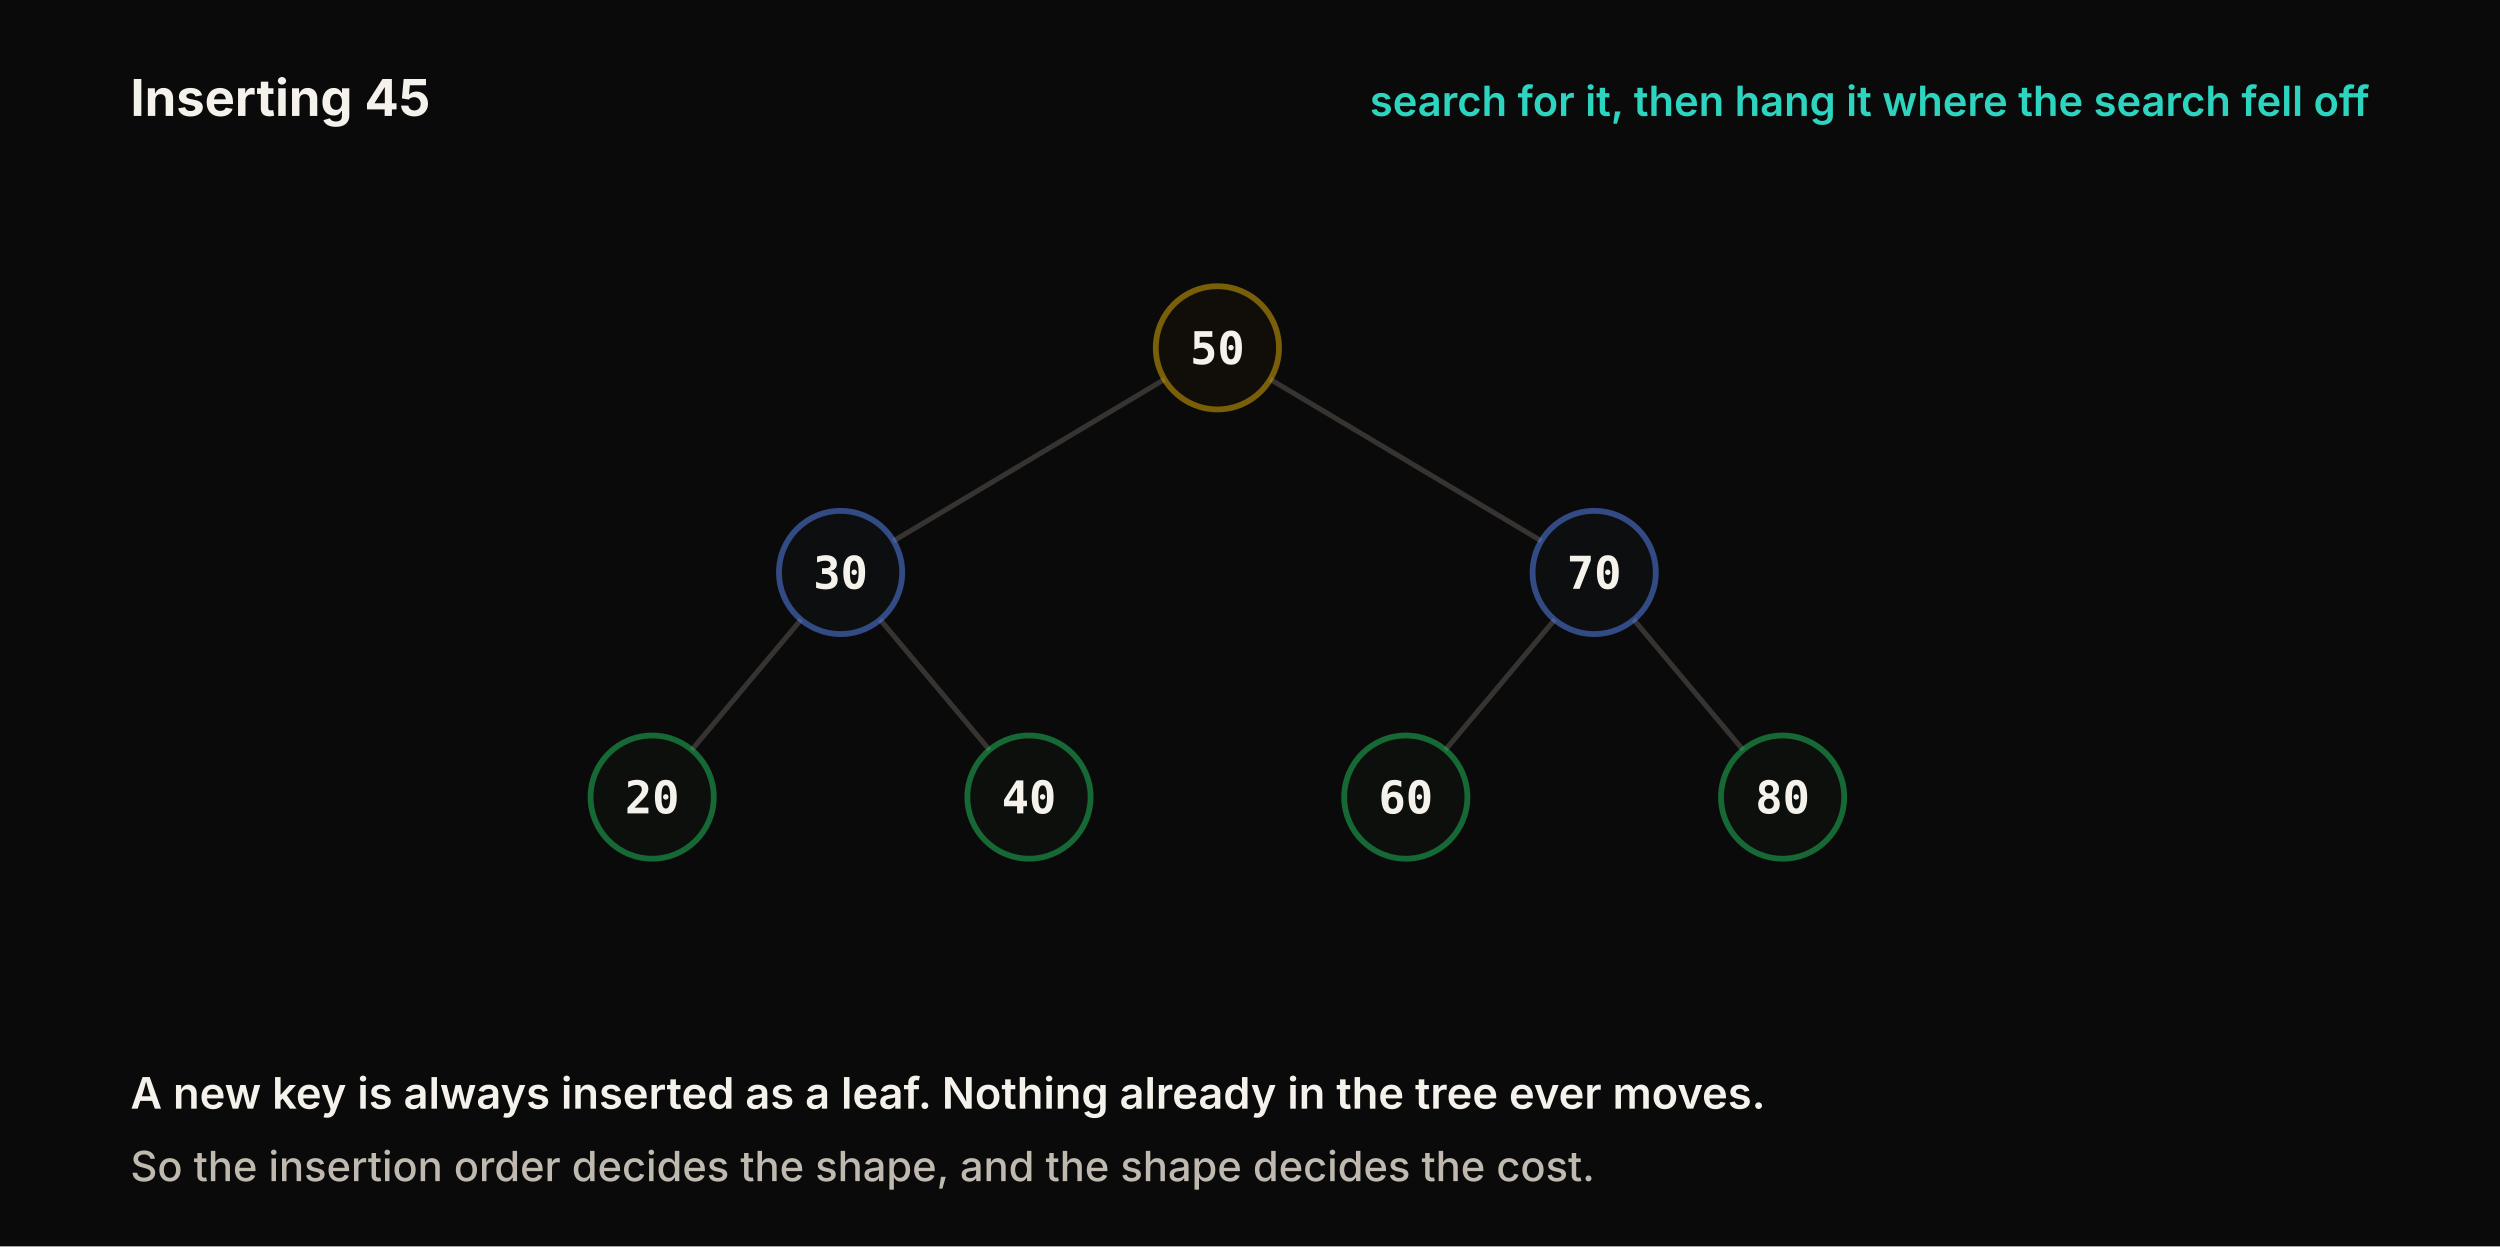
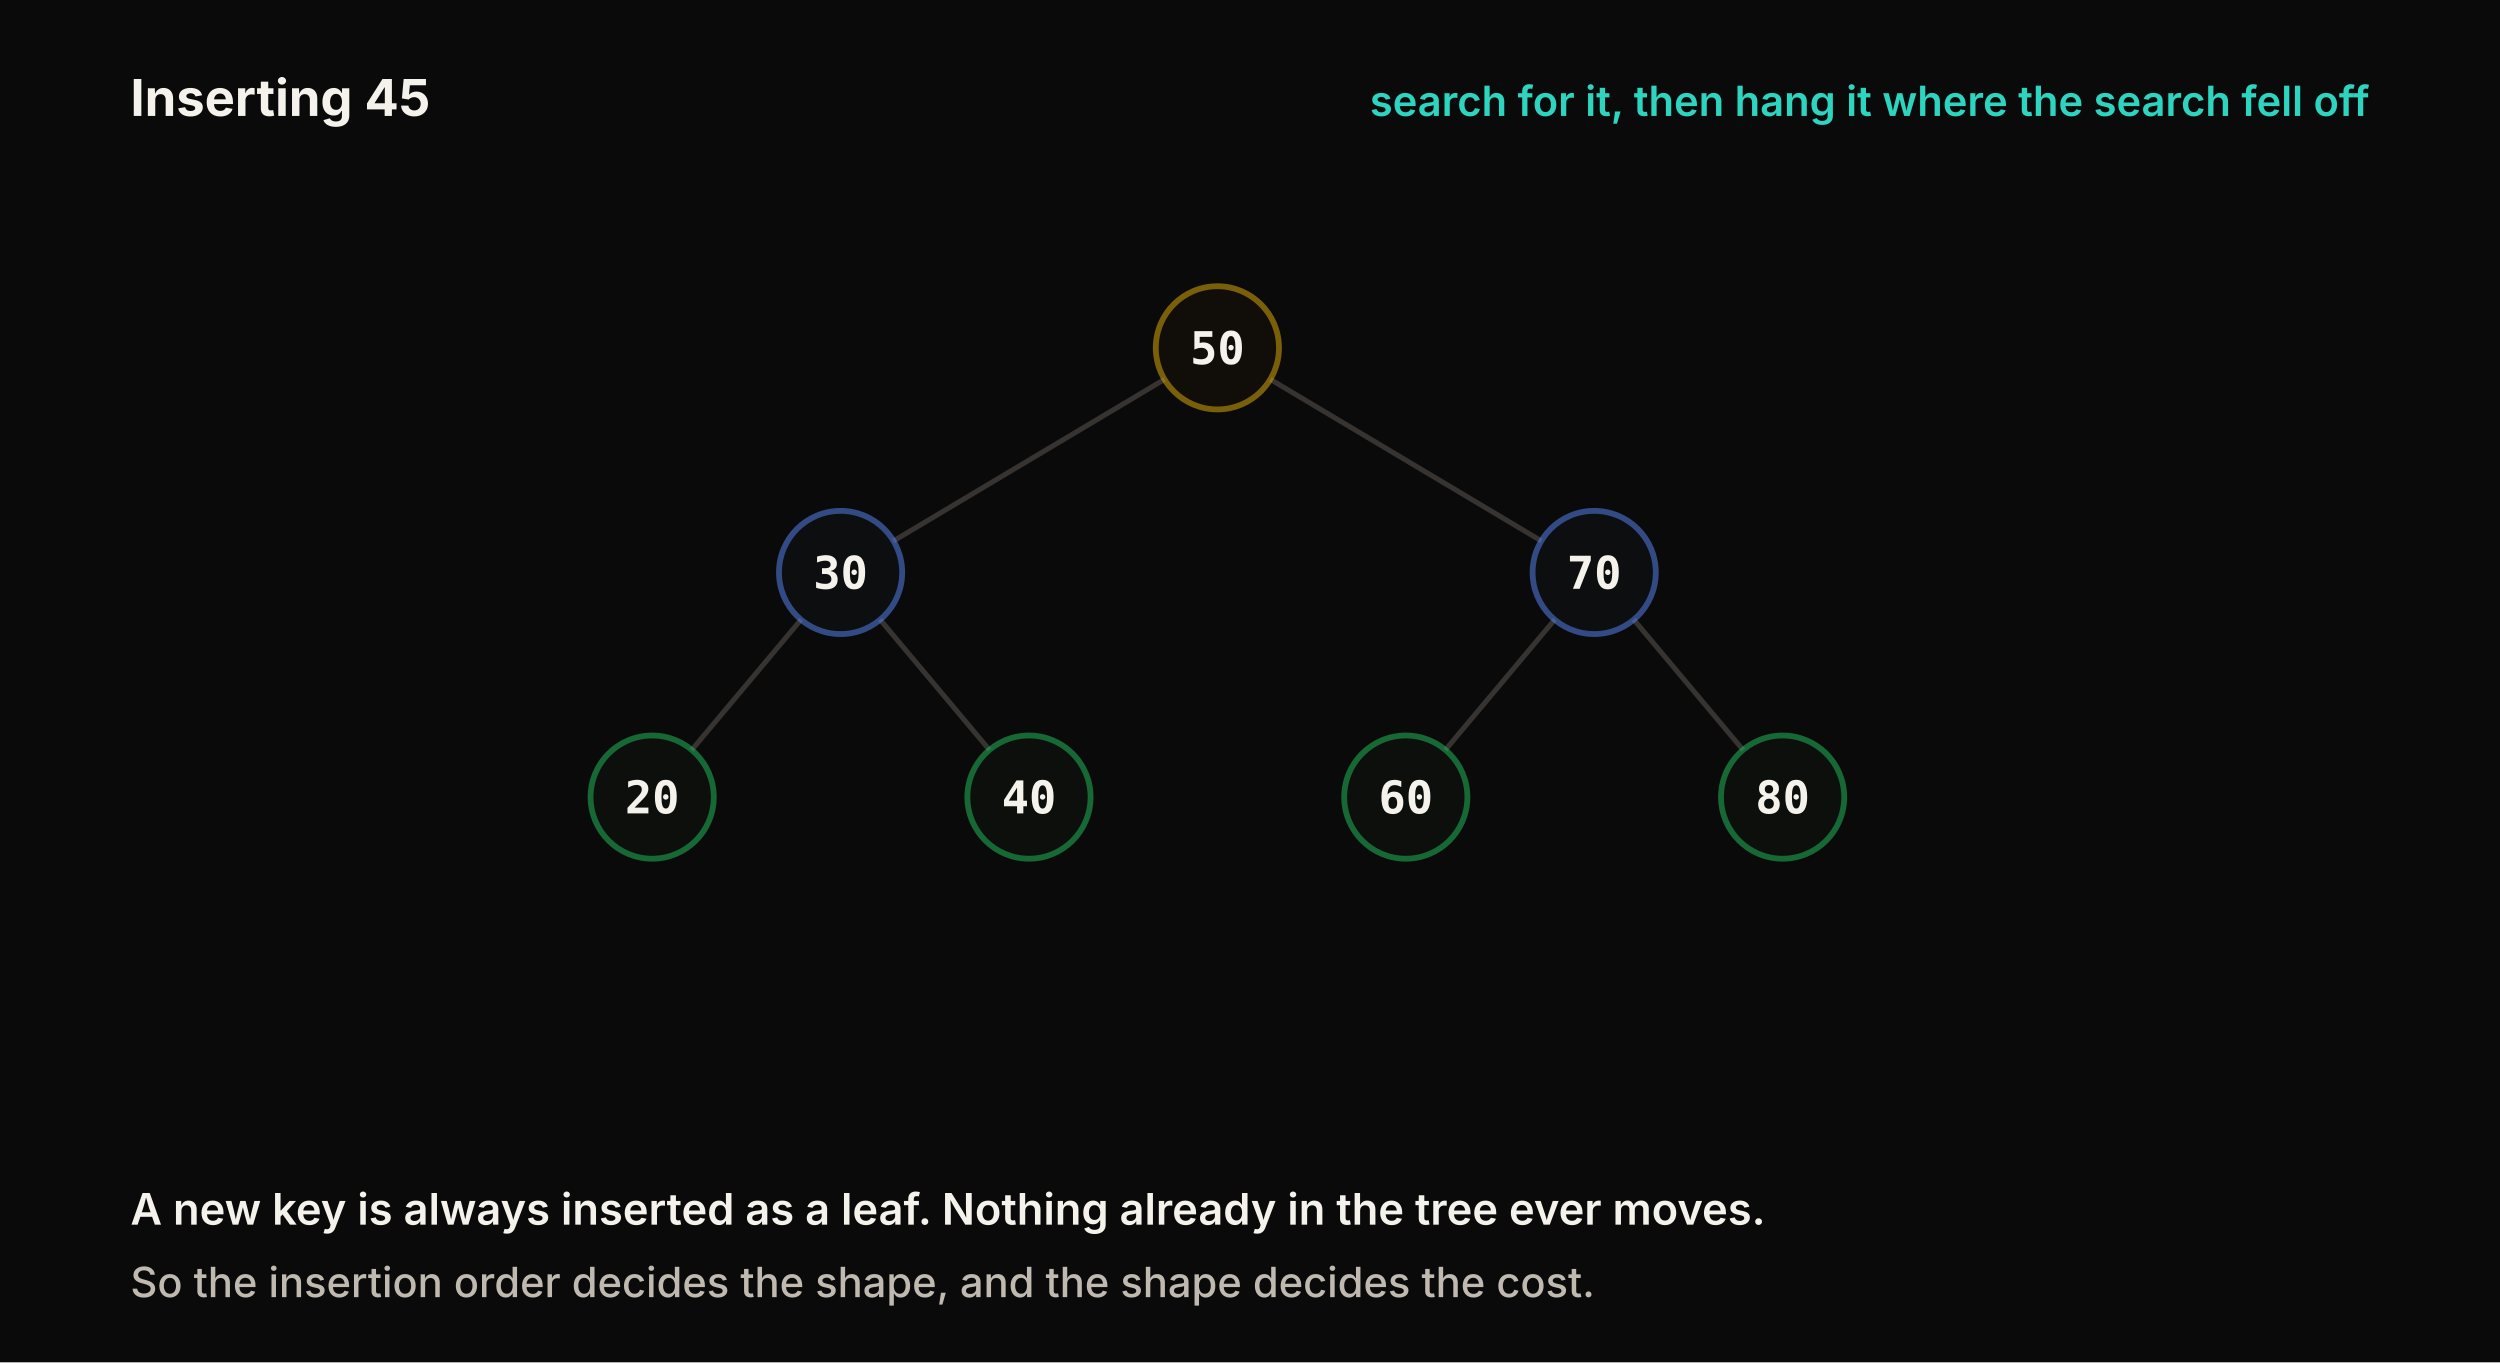
- <svg xmlns="http://www.w3.org/2000/svg" viewBox="0 0 690 344" width="690" height="344" font-family="Inter, -apple-system, Segoe UI, sans-serif" role="img" aria-label="An animation inserting a key into a binary search tree as a new leaf">
+ <svg xmlns="http://www.w3.org/2000/svg" viewBox="0 0 690 376" width="690" height="376" font-family="Inter, -apple-system, Segoe UI, sans-serif" role="img" aria-label="An animation inserting a key into a binary search tree as a new leaf">
  <defs>
    <marker id="hEAB308" viewBox="0 0 10 8" refX="9.4" refY="4" markerWidth="10" markerHeight="8" markerUnits="userSpaceOnUse" orient="auto">
      <path d="M0.6,0.6 L9.4,4 L0.6,7.4 z" fill="#EAB308" />
    </marker>
    <marker id="h5B8CFF" viewBox="0 0 10 8" refX="9.4" refY="4" markerWidth="10" markerHeight="8" markerUnits="userSpaceOnUse" orient="auto">
      <path d="M0.6,0.6 L9.4,4 L0.6,7.4 z" fill="#5B8CFF" />
    </marker>
    <marker id="h22C55E" viewBox="0 0 10 8" refX="9.4" refY="4" markerWidth="10" markerHeight="8" markerUnits="userSpaceOnUse" orient="auto">
      <path d="M0.6,0.6 L9.4,4 L0.6,7.4 z" fill="#22C55E" />
    </marker>
    <marker id="hFF5FA2" viewBox="0 0 10 8" refX="9.4" refY="4" markerWidth="10" markerHeight="8" markerUnits="userSpaceOnUse" orient="auto">
      <path d="M0.6,0.6 L9.4,4 L0.6,7.4 z" fill="#FF5FA2" />
    </marker>
    <marker id="hA78BFA" viewBox="0 0 10 8" refX="9.4" refY="4" markerWidth="10" markerHeight="8" markerUnits="userSpaceOnUse" orient="auto">
      <path d="M0.6,0.6 L9.4,4 L0.6,7.4 z" fill="#A78BFA" />
    </marker>
    <marker id="hEF4444" viewBox="0 0 10 8" refX="9.4" refY="4" markerWidth="10" markerHeight="8" markerUnits="userSpaceOnUse" orient="auto">
      <path d="M0.6,0.6 L9.4,4 L0.6,7.4 z" fill="#EF4444" />
    </marker>
    <marker id="h2DD4BF" viewBox="0 0 10 8" refX="9.4" refY="4" markerWidth="10" markerHeight="8" markerUnits="userSpaceOnUse" orient="auto">
      <path d="M0.6,0.6 L9.4,4 L0.6,7.4 z" fill="#2DD4BF" />
    </marker>
    <marker id="hbfb9b0" viewBox="0 0 10 8" refX="9.4" refY="4" markerWidth="10" markerHeight="8" markerUnits="userSpaceOnUse" orient="auto">
      <path d="M0.6,0.6 L9.4,4 L0.6,7.4 z" fill="#bfb9b0" />
    </marker>
    <marker id="h7d7870" viewBox="0 0 10 8" refX="9.4" refY="4" markerWidth="10" markerHeight="8" markerUnits="userSpaceOnUse" orient="auto">
      <path d="M0.6,0.6 L9.4,4 L0.6,7.4 z" fill="#7d7870" />
    </marker>
    <marker id="hf5f2ec" viewBox="0 0 10 8" refX="9.4" refY="4" markerWidth="10" markerHeight="8" markerUnits="userSpaceOnUse" orient="auto">
      <path d="M0.6,0.6 L9.4,4 L0.6,7.4 z" fill="#f5f2ec" />
    </marker>
  </defs>
-   <rect width="690" height="344" fill="#0b0a0a" />
+   <style>@keyframes i0{0%{opacity:1}100%{opacity:1}}@keyframes i1{0%{opacity:0}16.127%{opacity:0}16.177%{opacity:1}100%{opacity:1}}@keyframes i2{0%{opacity:0}32.303%{opacity:0}32.353%{opacity:1}100%{opacity:1}}@keyframes inew{0%{opacity:0}48.479%{opacity:0}48.529%{opacity:1}100%{opacity:1}}@media (prefers-reduced-motion: reduce){*{animation:none !important}g[style*="animation"]{opacity:1 !important}}</style>
+   <rect width="690" height="376" fill="#0b0a0a" />
  <text x="36" y="32" fill="#f5f2ec" font-family="Inter, -apple-system, Segoe UI, sans-serif" font-size="14" font-weight="700" text-anchor="start">Inserting 45</text>
  <text x="654" y="32" fill="#2DD4BF" font-family="Inter, -apple-system, Segoe UI, sans-serif" font-size="11.5" font-weight="600" text-anchor="end">search for it, then hang it where the search fell off</text>
  <path d="M321.4,104.7 L246.6,149.3" stroke="rgba(125,120,112,0.75)" stroke-width="1.4" opacity="0.5" />
  <path d="M350.6,104.7 L425.4,149.3" stroke="rgba(125,120,112,0.75)" stroke-width="1.4" opacity="0.5" />
  <path d="M221.1,171 L190.9,207" stroke="rgba(125,120,112,0.75)" stroke-width="1.4" opacity="0.5" />
  <path d="M242.9,171 L273.1,207" stroke="rgba(125,120,112,0.75)" stroke-width="1.4" opacity="0.5" />
  <path d="M429.1,171 L398.9,207" stroke="rgba(125,120,112,0.75)" stroke-width="1.4" opacity="0.5" />
  <path d="M450.9,171 L481.1,207" stroke="rgba(125,120,112,0.75)" stroke-width="1.4" opacity="0.5" />
  <circle cx="336" cy="96" r="17" fill="rgba(234,179,8,0.05)" stroke="#EAB308" stroke-width="1.6" opacity="0.5" />
  <text x="336" y="100.5" fill="#f5f2ec" font-family="Cascadia Code, Fira Code, JetBrains Mono, SF Mono, Consolas, monospace" font-size="12.5" font-weight="700" text-anchor="middle">50</text>
  <circle cx="232" cy="158" r="17" fill="rgba(91,140,255,0.05)" stroke="#5B8CFF" stroke-width="1.6" opacity="0.5" />
  <text x="232" y="162.5" fill="#f5f2ec" font-family="Cascadia Code, Fira Code, JetBrains Mono, SF Mono, Consolas, monospace" font-size="12.5" font-weight="700" text-anchor="middle">30</text>
  <circle cx="180" cy="220" r="17" fill="rgba(34,197,94,0.05)" stroke="#22C55E" stroke-width="1.6" opacity="0.5" />
  <text x="180" y="224.5" fill="#f5f2ec" font-family="Cascadia Code, Fira Code, JetBrains Mono, SF Mono, Consolas, monospace" font-size="12.5" font-weight="700" text-anchor="middle">20</text>
  <circle cx="284" cy="220" r="17" fill="rgba(34,197,94,0.05)" stroke="#22C55E" stroke-width="1.6" opacity="0.5" />
  <text x="284" y="224.5" fill="#f5f2ec" font-family="Cascadia Code, Fira Code, JetBrains Mono, SF Mono, Consolas, monospace" font-size="12.5" font-weight="700" text-anchor="middle">40</text>
  <circle cx="440" cy="158" r="17" fill="rgba(91,140,255,0.05)" stroke="#5B8CFF" stroke-width="1.6" opacity="0.5" />
  <text x="440" y="162.5" fill="#f5f2ec" font-family="Cascadia Code, Fira Code, JetBrains Mono, SF Mono, Consolas, monospace" font-size="12.5" font-weight="700" text-anchor="middle">70</text>
  <circle cx="388" cy="220" r="17" fill="rgba(34,197,94,0.05)" stroke="#22C55E" stroke-width="1.6" opacity="0.5" />
  <text x="388" y="224.5" fill="#f5f2ec" font-family="Cascadia Code, Fira Code, JetBrains Mono, SF Mono, Consolas, monospace" font-size="12.5" font-weight="700" text-anchor="middle">60</text>
  <circle cx="492" cy="220" r="17" fill="rgba(34,197,94,0.05)" stroke="#22C55E" stroke-width="1.6" opacity="0.5" />
  <text x="492" y="224.5" fill="#f5f2ec" font-family="Cascadia Code, Fira Code, JetBrains Mono, SF Mono, Consolas, monospace" font-size="12.5" font-weight="700" text-anchor="middle">80</text>
  <g style="animation:i0 6.8s linear infinite;opacity:0">
    <circle cx="336" cy="96" r="17" fill="rgba(255,95,162,0.3)" stroke="#FF5FA2" stroke-width="2.2" />
    <text x="336" y="100.5" fill="#f5f2ec" font-family="Cascadia Code, Fira Code, JetBrains Mono, SF Mono, Consolas, monospace" font-size="12.5" font-weight="700" text-anchor="middle">50</text>
    <text x="361" y="100" fill="#FF5FA2" font-family="Inter, -apple-system, Segoe UI, sans-serif" font-size="10.5" font-weight="600" text-anchor="start">45 &lt; 50, left</text>
  </g>
  <g style="animation:i1 6.8s linear infinite;opacity:0">
    <circle cx="232" cy="158" r="17" fill="rgba(255,95,162,0.3)" stroke="#FF5FA2" stroke-width="2.2" />
    <text x="232" y="162.5" fill="#f5f2ec" font-family="Cascadia Code, Fira Code, JetBrains Mono, SF Mono, Consolas, monospace" font-size="12.5" font-weight="700" text-anchor="middle">30</text>
    <text x="257" y="162" fill="#FF5FA2" font-family="Inter, -apple-system, Segoe UI, sans-serif" font-size="10.5" font-weight="600" text-anchor="start">45 &gt; 30, right</text>
  </g>
  <g style="animation:i2 6.8s linear infinite;opacity:0">
    <circle cx="284" cy="220" r="17" fill="rgba(255,95,162,0.3)" stroke="#FF5FA2" stroke-width="2.2" />
    <text x="284" y="224.5" fill="#f5f2ec" font-family="Cascadia Code, Fira Code, JetBrains Mono, SF Mono, Consolas, monospace" font-size="12.5" font-weight="700" text-anchor="middle">40</text>
-     <text x="309" y="224" fill="#FF5FA2" font-family="Inter, -apple-system, Segoe UI, sans-serif" font-size="10.5" font-weight="600" text-anchor="start">45 &gt; 40, right</text>
+     <text x="284" y="252" fill="#FF5FA2" font-family="Inter, -apple-system, Segoe UI, sans-serif" font-size="10.5" font-weight="600" text-anchor="middle">45 &gt; 40, right</text>
  </g>
  <g style="animation:inew 6.8s linear infinite;opacity:0">
    <path d="M290.6,235.7 L303.4,266.3" stroke="#2DD4BF" stroke-width="1.8" />
    <circle cx="310" cy="282" r="17" fill="rgba(45,212,191,0.28)" stroke="#2DD4BF" stroke-width="2.2" />
    <text x="310" y="286.5" fill="#f5f2ec" font-family="Cascadia Code, Fira Code, JetBrains Mono, SF Mono, Consolas, monospace" font-size="12.5" font-weight="700" text-anchor="middle">45</text>
    <text x="337" y="286" fill="#2DD4BF" font-family="Inter, -apple-system, Segoe UI, sans-serif" font-size="10.5" font-weight="600" text-anchor="start">nothing to the left of 40, so 45 goes here</text>
  </g>
-   <text x="36" y="306" fill="#f5f2ec" font-family="Inter, -apple-system, Segoe UI, sans-serif" font-size="12" font-weight="600" text-anchor="start">A new key is always inserted as a leaf. Nothing already in the tree ever moves.</text>
-   <text x="36" y="326" fill="#bfb9b0" font-family="Inter, -apple-system, Segoe UI, sans-serif" font-size="11.5" font-weight="500" text-anchor="start">So the insertion order decides the shape, and the shape decides the cost.</text>
+   <text x="36" y="338" fill="#f5f2ec" font-family="Inter, -apple-system, Segoe UI, sans-serif" font-size="12" font-weight="600" text-anchor="start">A new key is always inserted as a leaf. Nothing already in the tree ever moves.</text>
+   <text x="36" y="358" fill="#bfb9b0" font-family="Inter, -apple-system, Segoe UI, sans-serif" font-size="11.5" font-weight="500" text-anchor="start">So the insertion order decides the shape, and the shape decides the cost.</text>
</svg>
